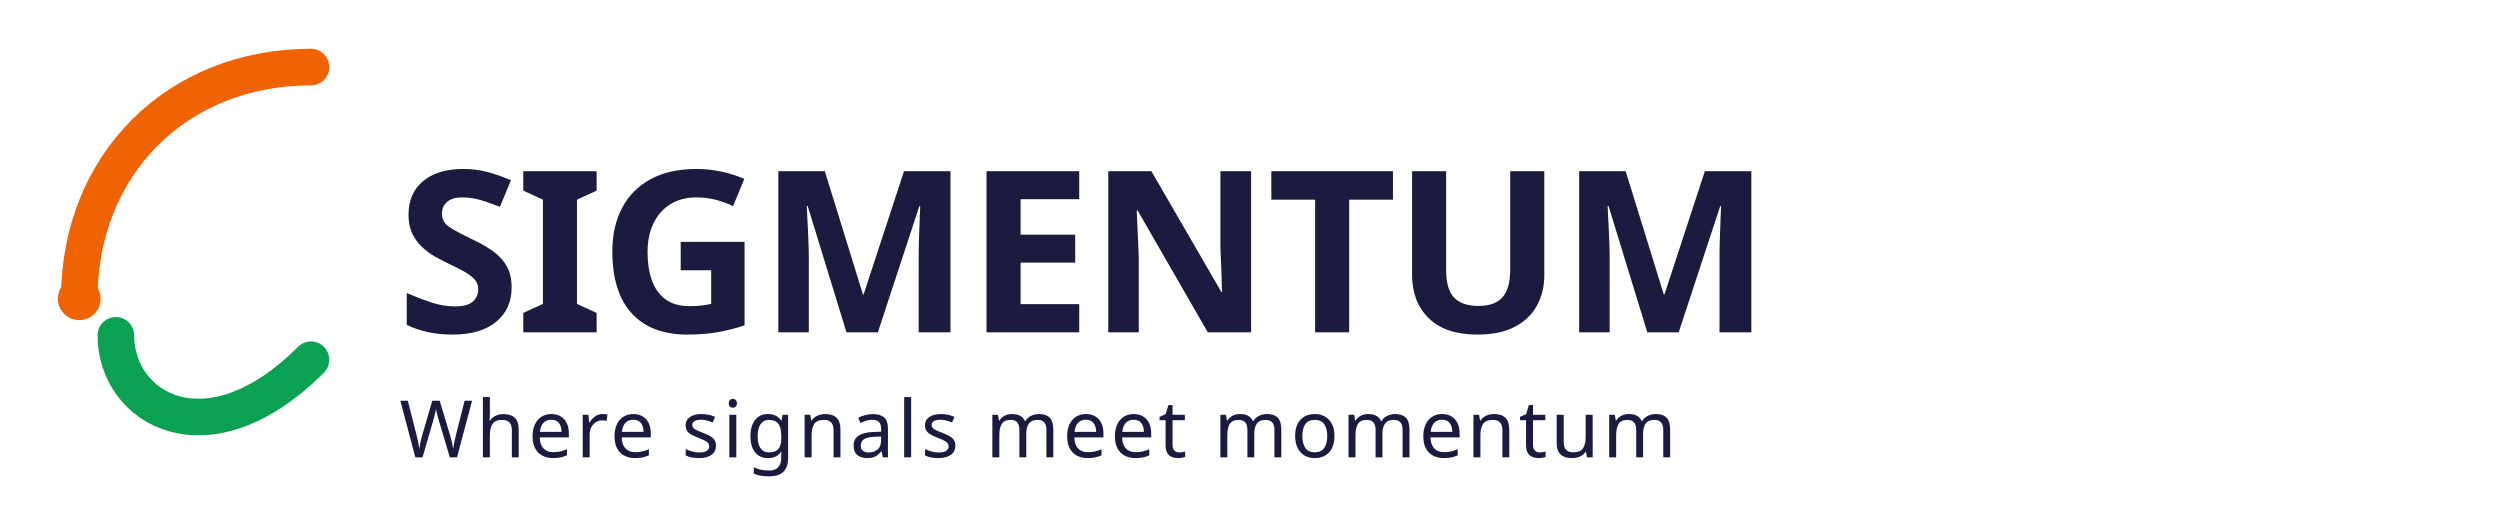
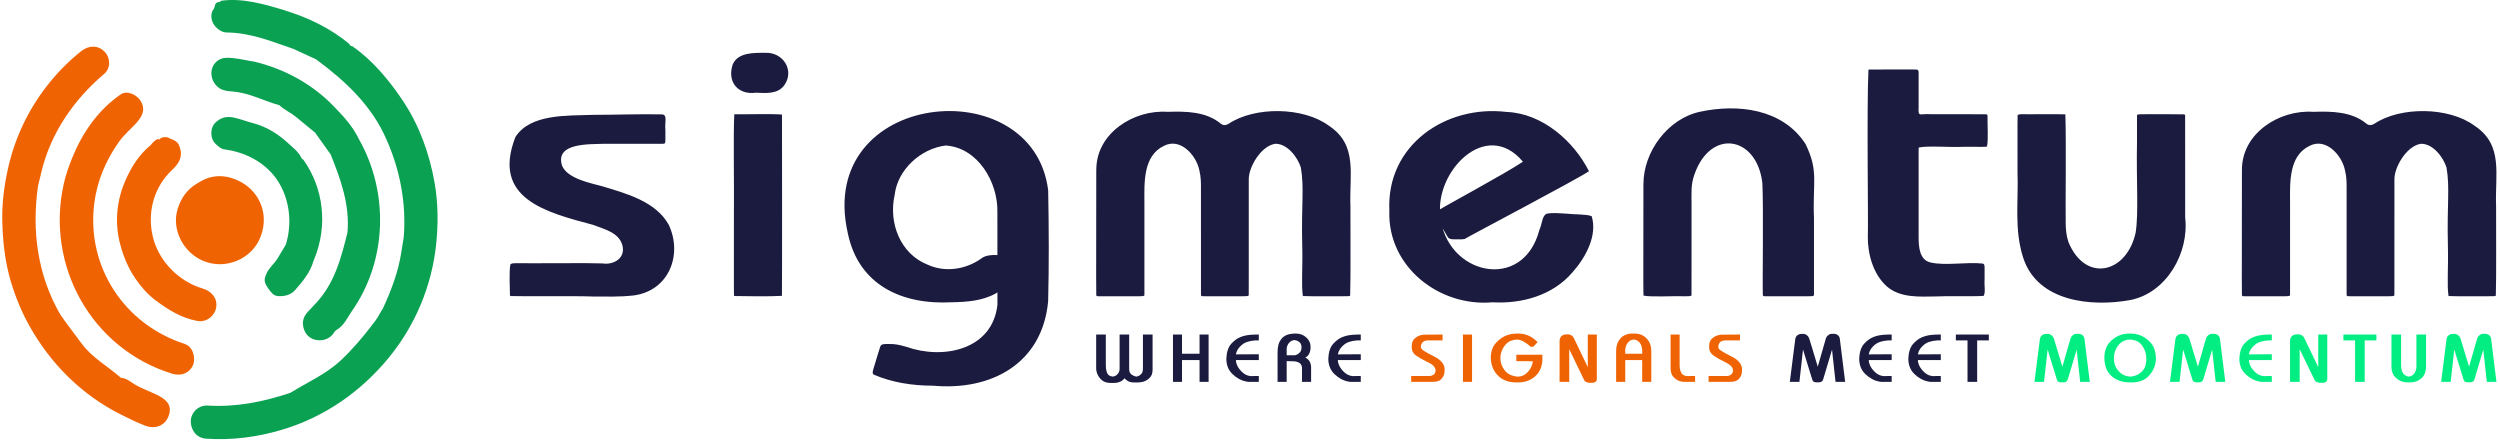
- <svg xmlns="http://www.w3.org/2000/svg" viewBox="0 0 1640 340" role="img" aria-label="Sigmentum — Where signals meet momentum">
-   <path d="M 52 196 C 52 108 116 44 204 44" stroke="#F06303" stroke-width="24" stroke-linecap="round" fill="none" />
-   <path d="M 76 220 C 76 268 136 304 204 236" stroke="#0AA152" stroke-width="24" stroke-linecap="round" fill="none" />
-   <circle cx="52" cy="196" r="14" fill="#F06303" />
-   <text x="260" y="218" font-family="'Space Grotesk',ui-sans-serif,system-ui,sans-serif" font-weight="700" font-size="148" fill="#1A1B3E" letter-spacing="-3">SIGMENTUM</text>
-   <text x="262" y="300" font-family="'Space Grotesk',ui-sans-serif,system-ui,sans-serif" font-weight="400" font-size="52" fill="#1A1B3E" letter-spacing="2">Where signals meet momentum</text>
+ <svg xmlns="http://www.w3.org/2000/svg" width="1570.19" height="276.59" aria-label="Sigmentum" viewBox="66.83 62.65 1570.19 276.59">
+   <path fill="#1A1B3E" d="M445.66 228.16c6.74.84 14.27-3.39 12.04-11.62-2.36-7.93-11.07-9.83-18.33-12.65-29.33-7.87-63.95-16.32-48.83-55.16 9.33-14.77 32.97-13.33 48.5-13.94 13.4 0 30.42-.61 43.75-.3 3.46.51 1.4 4.92 1.95 9.86-.03 3.68.08 6.8-.1 7.8-.35 1.08-1.23.75-2.33.81h-35.9c-9.14.36-31.57-.84-26.45 14.03 3.72 8.05 17.84 10.62 24.88 12.59 15.19 4.53 34.1 9.62 42.11 24.44 8.73 18.89-.18 41.21-21.93 44.16-9.24 1.09-17.62.67-25.9.7-12.7-.47-45.51 0-51.53-.29-.26-.08-.4-.25-.48-.61.01-4.56-.63-15.08.3-19.32 1.01-.72 1.85-.66 3.34-.69 14.54.13 46.34-.25 54.59.13Zm82.67-93.75c7.82.13 22.48-.37 29.65.18.04 3.66.12 110.23-.04 113.88-8.31.46-22 .24-30.04.1-.28-.91-.04-24.75-.12-50.46.22-17.59-.44-52.22.24-63.66Zm-1.17-31.56c3.27-7.3 13.34-7.05 20.25-7.02 11.25-.57 18.59 11.01 12.07 20.28-4.22 5.83-11.5 5-17.91 4.77-11.38 1.53-18.07-6.93-14.6-17.58ZM636.1 280.48c23.02 8.2 54.06 2.04 57.2-26.42.03-15.86-.05-48.32-.04-58.15.48-18.92-12.43-40.7-32.54-41.86-15.69 1.98-30.14 15.2-31.96 30.93-3.99 17.63 3.51 37.06 20.55 43.84 10.94 5.12 24.07 3.16 33.79-3.77 2.4-2.08 6.88-2.39 10.36-2.2 3.48.25 1.42 4.85 1.96 10.27-.05 4.15.11 8.22-.1 10.19-.23 1.64-1.23 2.56-2.96 3.58-8.38 4.73-18.26 5.45-27.6 5.6-31.3 1.74-58.72-10.66-65.46-43.46-20.35-89.67 116.43-103.28 125.86-26.85.45 22.18.55 48.34-.02 69.76-3.69 39.2-35.8 56.31-72.44 52.94-12.62.05-25.78-2.04-36.93-6.88-1.57-.74-.64-2.65.59-6.8 1.23-3.97 2.62-8.87 3.35-10.85.52-1.67 2.22-1.65 5.2-1.65 4.18-.08 6.86.56 10.43 1.58Zm119.3-111.63c.18-22.64 23.55-37.4 44.68-35.96 11.63-.38 24.35-.26 33.65 7.56 1.63 1.1 3.11.96 4.72-.02 16.44-11.03 47.04-10.73 63.14 1.27 18.28 12.13 12.6 30.76 13.42 50.51-.06 15.39.23 44.17-.18 56.16-.26.36-2.04.34-4.59.34-7.45 0-18.73.14-25.1-.13-1.1-7.26-.04-17.33-.4-31.36-.65-26.22 1.35-36.34-.87-49.33-2-6.46-8.47-15.05-16.04-14.94-9.19 1.32-16.87 14.98-16.68 22.43v56.92c-.01 7.78 0 13.75-.02 15.57.08.78-.87.83-3.73.84-7.74.09-15.67-.06-23.74 0-1.75-.13-2.4.3-2.53-.87-.02-5.71 0-51.46-.01-65.8 0-4.41.11-7.94-1.05-12.65-2.02-9.4-12-20.52-22.29-15.09-12.92 6.22-12.28 22.82-12.17 35.46 0 17.59.02 53.02 0 58.06.07.83-.88.88-3.74.9-7.88.08-15.96-.07-24.15 0-1.31-.12-1.98.25-2.35-.55-.17-4.24.05-61.96 0-78.84Zm267.79-4.83c-23.23-27.32-55.37 6.77-51.67 34.23 3.2 36.83 51.96 48.43 62.2 8.67 1.7-3.55 1.55-8.35 4.33-9.99 4.17-.85 7.98-.3 12.57-.1 5.22.61 12.63.28 15.89 1.57 3.7 11.83-3.39 25.57-12.1 35.36-12.4 14.42-31.6 19.78-50.18 18.76-33.56 2.97-66.16-22.54-64.78-57.66-1.92-41.15 35.53-66.47 73.61-61.9 22.57.85 42.37 18.53 51.75 37.23-6.94 4.83-73.3 39.68-78.08 42.56-1.9.41-4.58.17-7.13.2-1.9-.07-2.83-.38-3.6-1.57-1.5-2.46-5.45-9.7-7.21-12.83-.59-1.3-1.32-1.78-.67-2.55 3.05-2.25 44.35-24.4 55.21-31.77Zm75.85 14.34c-.1-20.22 15.16-41.1 35.42-45.5 23.68-5.12 51.89-2.03 66.32 20.14 8.52 17.24 4.4 24.04 5.37 46.74v45.8c-.19 2.83 1.12 3.25-3.74 3.18h-3.91c-6.3.04-15.71-.03-21.48 0-1.78-.15-2.6.38-2.99-.63-.33-7.92.5-54.96-.32-70.63-3.53-29.41-32.5-34.37-42.66-5.22-2.36 6.63-1.76 11.6-1.8 18.8-.02 17.85 0 51.87-.02 56.8.07.82-.87.87-3.73.88-7.9-.26-21.42.62-26.41-.4-.31-2.68.03-55.26-.07-69.46Zm141.67-72.02c8.77-.14 17.78 0 27.94-.05 3.34-.02 3.3-.17 3.22 4.48v19.14c-.34 6.73.66 3.9 7.81 4.48 11.1.02 31.17-.04 34.6.03.6.19.85.31.88 1.17-.18 5.36.62 13.86-.33 19.06-.85.47-7.16.1-14.97.21-8.03.43-23.1-.83-27.95.48-.1.78-.02 3.59-.04 7.72v48.9c.06 5.73.49 14.12 7.63 15.56 9.16 2.13 22.37-.42 32.53.65 1.22.28 1.27 1.16 1.27 3.01v7.14c-.3 3.51.72 7.97-.57 10.16-6.76.5-22.64-.07-30.03.36-10.33.16-22.48.98-30.84-6.34-8.68-7.81-12.06-20.56-11.9-31.54.41-6.05-.77-80.06.4-104.58Zm123.33 28.19c.58 17.18 0 61.33.2 68.3.02 3.7.44 8.14 1.72 11.82 10.57 25.8 36.55 19.84 42.22-5.87 1.97-12.64.34-32.06.85-57.13V135.3c-.06-.84.88-.89 3.74-.9 7.46-.05 20.98-.04 25.82.07.29.11.62.22.67.58.01 10.99.05 60.76.03 64.26 2.55 22.11-11.67 47.34-34.52 51.8-24.56 4.45-58.25 1.06-67.21-26.55-5.78-17.95-2.91-34.87-3.58-54.3.07-14.74-.12-26.29.06-35.22.3-1.08 5.9-.5 7.6-.64 5.74.07 16.43-.12 22.2.07Zm110.91 34.32c.2-22.64 23.56-37.4 44.69-35.96 11.63-.38 24.35-.26 33.65 7.56 1.62 1.1 3.11.96 4.72-.02 16.45-11.03 47.03-10.73 63.14 1.27 18.28 12.13 12.6 30.76 13.42 50.51-.06 15.39.23 44.17-.18 56.16-.26.36-2.04.34-4.6.34-7.44 0-18.72.14-25.09-.13-1.1-7.26-.04-17.33-.4-31.36-.66-26.22 1.35-36.34-.87-49.33-2-6.46-8.47-15.05-16.04-14.94-9.19 1.32-16.87 14.98-16.68 22.43l-.01 56.92c0 7.78.01 13.75-.01 15.57.07.78-.87.83-3.73.84-7.75.09-15.67-.06-23.74 0-1.75-.13-2.4.3-2.54-.87v-65.8c0-4.41.11-7.94-1.06-12.65-2.01-9.39-12-20.52-22.28-15.09-12.92 6.21-12.28 22.82-12.17 35.46 0 17.59.01 53.02-.01 58.06.07.83-.87.88-3.73.9-7.88.08-15.96-.07-24.15 0-1.32-.12-1.98.25-2.35-.55-.17-4.24.05-61.96 0-78.84ZM761.37 272.77v19.03q0 1.83.25 3.18.26 1.35.77 2.33.46.8 1.29 1.27.82.46 2.1.6.68-.09 1.22-.3.56-.21.98-.55.6-.47.97-.93.39-.46.64-1.02l.09-.25.14-.47.07-.25q.08-.23.1-.45l.03-.4v-21.79h6.01v21.7q0 .98.24 1.67.22.7.7 1.22.45.5 1.01.84a7 7 0 0 0 1.74.76l.28.1.31.07h.13q.04.05.09.05.2 0 .4-.07l.4-.1q.6-.18 1.17-.53.57-.37 1.12-.91.51-.56.78-1.38.28-.83.28-1.97v-21.45h6.06v22.04q0 1.7-.44 2.94-.45 1.25-1.34 2.15t-1.87 1.5a9 9 0 0 1-2.07.96l-.43.08-.42.08-.47.09-.42.09a6 6 0 0 1-1.57.12h-.21l-.17.04h-2.08q-1.18 0-2.14-.19a6 6 0 0 1-1.67-.57q-.77-.42-1.33-.89-.58-.46-.96-.98a9 9 0 0 1-1.61 1.53l-.68.4a5 5 0 0 1-.68.32l-1.4.43-.71.13-.68.08h-.34q-.18 0-.34.04h-2.37a10 10 0 0 1-3.18-.46 7 7 0 0 1-2.42-1.4q-1.06-.98-1.78-2.04a9 9 0 0 1-1.1-2.24q-.18-.39-.26-.79-.07-.4-.17-.82l-.08-.77a7 7 0 0 1-.04-.76v-21.11Zm42.17 0h5.68v12.04h11.02v-12.04h5.68v29.71h-5.68V288.8h-11.02v13.7h-5.68Zm34.4 9.79q.73-2.29 2.05-3.81 1.35-1.54 2.78-2.6 1.41-1.09 2.99-1.73 1.1-.45 2.12-.74 1-.27 1.99-.45l1.78-.23q.8-.1 1.44-.14l2.67-.09h1.7v3.69h-2.34q-2.71.21-4.76.87a10 10 0 0 0-3.5 1.88q-1.45 1.2-2.33 2.48a9 9 0 0 0-1.34 2.93l-.02.19-.06.23q-.03.11-.02.19l12.67-.08h1.7v3.64h-14.37a8 8 0 0 0 .2 1.74l.3.87.34.9q.6 1.24 1.5 2.38.93 1.15 2.1 2.16a9 9 0 0 0 2.4 1.45q1.26.5 2.65.59l3.18-.08h1.7v3.68h-6.53l-.77-.1q-.38-.07-.71-.11-2.34-.46-4.48-1.65a20 20 0 0 1-4.04-3.01 12 12 0 0 1-2.91-4.28 15 15 0 0 1-.95-5.43v-.08q.12-2.97.87-5.26m31.3 1.23q0-2.71.61-4.81a10 10 0 0 1 1.89-3.58 8 8 0 0 1 3.12-2.3q1.87-.8 4.38-.92l1.7-.04q1.81.04 3.4.63 1.6.6 2.91 1.82 1.35 1.2 2.04 2.65.67 1.46.67 3.12v.46a9 9 0 0 1-.8 3.86 5 5 0 0 1-2.54 2.54q.84.39 1.52.96t1.19 1.42a7.5 7.5 0 0 1 .97 3.64v9.24h-5.72v-8.69q0-1.06-.4-1.86a3.4 3.4 0 0 0-1.17-1.32 7 7 0 0 0-1.82-.78 9 9 0 0 0-2.25-.28l-4.02-.08v-3.69h5.04v.04q.75-.12 1.48-.48t1.4-.96q.72-.6 1.08-1.48.37-.9.37-2.03 0-1.1-.33-1.93-.3-.83-.95-1.34a5.6 5.6 0 0 0-3.11-1.34l-.15-.01a5 5 0 0 0-1.46.36q-.66.27-1.13.7a6 6 0 0 0-1.95 2.97q-.07.29-.17.59a11 11 0 0 0-.08 1.01v20.6h-5.72Zm32.74-1.23q.74-2.29 2.06-3.81 1.35-1.54 2.77-2.6 1.42-1.09 3-1.73 1.1-.45 2.1-.74 1.03-.27 2-.45l1.78-.23a22 22 0 0 1 1.44-.14l2.67-.09h1.7v3.69h-2.33q-2.72.21-4.77.87a10 10 0 0 0-3.5 1.88q-1.44 1.2-2.33 2.48a9 9 0 0 0-1.34 2.93l-.02.19a2 2 0 0 0-.08.42l12.67-.08h1.7v3.64h-14.37q0 .47.04.87.05.4.17.87.13.42.3.87l.34.9q.6 1.24 1.5 2.38.9 1.15 2.1 2.16a9 9 0 0 0 2.4 1.45q1.25.5 2.64.59l3.18-.08h1.7v3.68h-6.53l-.76-.1q-.39-.07-.72-.11-2.34-.46-4.47-1.65a20 20 0 0 1-4.05-3.01 12 12 0 0 1-2.9-4.28 15 15 0 0 1-.96-5.43v-.08q.13-2.97.87-5.26" />
+   <path fill="#F06303" d="M963.84 298.8q.97.08 1.78-.11.8-.2 1.4-.57.6-.39.97-1.02.39-.63.51-1.53 0-.75-.25-1.44a5 5 0 0 0-.77-1.31 6 6 0 0 0-1.27-1.19q-.76-.55-1.73-1.06-.18-.07-.34-.17l-.34-.17q-.18-.07-.34-.17l-.34-.17-.08-.04-.1-.08a44 44 0 0 1-6.53-3.69 6.3 6.3 0 0 1-2.92-5.43l.01-.5q0-1.57.44-2.8.45-1.23 1.38-2.04a10 10 0 0 1 1.95-1.4 8 8 0 0 1 3-.95l.22-.06q.1 0 .17-.02l.17-.02 10.34-.09h1.7v3.69h-9.67q-.9.09-1.59.34a3.7 3.7 0 0 0-2.3 2.97l-.05.16v.21q0 .43.06.77.07.34.24.68.17.3.42.55.26.25.56.42a33 33 0 0 0 3.6 2.2l1.6.83 1.53.79.4.23.37.2q.08.03.19.1l.23.1q.08.09.2.13l.18.08.28.2.31.19.64.38q.76.5 1.46 1.18t1.34 1.53.97 1.9a8 8 0 0 1 .32 2.93q-.01.34-.06.68l-.09.7a6 6 0 0 1-.89 2.48q-.51.84-1.31 1.61-.81.75-2.1 1.12-1.29.36-3.12.36h-13.43v-3.68Zm21.83-26.03h5.72v29.71h-5.72Zm18.31 9.39a12 12 0 0 1 2.37-4.09 22 22 0 0 1 3.35-2.97 15 15 0 0 1 4.34-2.14l.75-.23.7-.17q.36-.09.7-.13a20 20 0 0 1 2.67-.25l1.7-.04q1.72.03 3.34.38a15 15 0 0 1 5.9 2.62q1.38 1.02 2.75 2.38l-2.67 2.92h-1.7a1 1 0 0 1-.32-.21 5 5 0 0 1-.65-.64l-.22-.16-.17-.18q-.75-.63-1.65-1.2-.9-.58-1.9-1.13a8.4 8.4 0 0 0-3.7-1.01q-2.24.12-3.96.84a8 8 0 0 0-2.94 2.08q-1.32 1.44-2.14 3.08a12 12 0 0 0-1.12 3.4l-.11.58q-.07.27-.07.57l-.04.57v.53q0 2.13.7 4.1a13 13 0 0 0 2.1 3.74 9 9 0 0 0 3.43 2.67q2.09.94 4.83 1.15a9 9 0 0 0 2.97-.64q1.35-.56 2.42-1.56a12 12 0 0 0 3.58-5.62q.1-.32.15-.61a3 3 0 0 0 .08-.64 2 2 0 0 0 .09-.6l-10.34-.08v-4.02h16.35v3.68a16 16 0 0 1-1.48 5.87 13 13 0 0 1-3.39 4.3 15.6 15.6 0 0 1-10.13 3.52h-1.7q-3.39 0-6.18-1.04a14 14 0 0 1-4.96-3.2 14.5 14.5 0 0 1-3.3-4.9 17 17 0 0 1-1.24-6.12v-.08q0-2.97.8-5.32m42.39-5.36q0-.94.3-1.7.3-.75.85-1.31.6-.5 1.25-.79.66-.28 1.38-.31l1.7-.05q.54.05 1.05.2a4 4 0 0 1 1.86 1.25q.38.45.68 1.1l8.65 18.05v-20.47h5.68v27.72q0 .72-.21 1.23t-.64.76q-.42.3-.91.45-.48.15-1.04.15h-1.95l-.2-.04a4 4 0 0 1-.96-.2q-.45-.14-.91-.36a2 2 0 0 1-.73-.48q-.3-.32-.46-.75l-9.32-19.28v20.51h-6.07Zm35.52 5.97q0-2.2.66-4.07.66-1.86 1.97-3.43a9 9 0 0 1 3.2-2.3q1.84-.8 4.22-.8l1.7-.04q2.24.04 4.1.81a9 9 0 0 1 3.3 2.29 10 10 0 0 1 2.21 3.56q.72 2.03.72 4.62v19.07h-5.72v-13.69h-11.02v-3.98h11.02v-.22q0-.08.05-.12v-.68q0-2-.4-3.48a6.5 6.5 0 0 0-1.22-2.45q-.68-.85-1.6-1.34a6 6 0 0 0-2.04-.61q-1.02.08-1.8.4-.79.31-1.34.87a6.7 6.7 0 0 0-2.03 3.6l-.17.76a21 21 0 0 0-.09 1.32v19.62h-5.72Zm39.89-10v19.37q0 1.49.3 2.67.3 1.2.84 2.16.46.8 1.36 1.3.88.49 2.16.6l3.35-.07h1.7v3.68h-6.37a16 16 0 0 1-1.73-.08 13 13 0 0 1-1.95-.5 8 8 0 0 1-1.93-1.05q-.91-.66-1.76-1.59a6 6 0 0 1-1.23-2.27q-.42-1.33-.42-3.11v-21.11Zm28.86 26.03q.97.08 1.78-.11.8-.2 1.4-.57.6-.39.98-1.02t.5-1.53a4 4 0 0 0-1.02-2.75 6 6 0 0 0-1.27-1.19q-.76-.55-1.73-1.06-.18-.07-.34-.17l-.34-.17q-.18-.07-.34-.17l-.34-.17-.09-.04-.08-.08a45 45 0 0 1-6.53-3.69 7 7 0 0 1-2.18-2.37q-.75-1.35-.74-3.06v-.5q0-1.57.44-2.8.45-1.23 1.38-2.04a10 10 0 0 1 1.95-1.4 8 8 0 0 1 3.01-.95l.21-.06q.09 0 .17-.02t.17-.02l10.34-.09h1.7v3.69H1150q-.9.09-1.6.34-.69.25-1.2.76a3.8 3.8 0 0 0-1.1 2.2l-.05.17v.21q0 .43.07.77.05.34.23.68.16.3.42.55t.55.42a33 33 0 0 0 3.6 2.2l1.62.83 1.52.79.4.23.36.2q.1.03.2.1l.23.1q.08.09.2.13l.18.08.28.2.31.19a6 6 0 0 0 .64.38 11 11 0 0 1 2.8 2.7q.63.85.97 1.92a8 8 0 0 1 .32 2.92l-.06.68-.09.7-.12.7a7 7 0 0 1-2.08 3.39q-.81.75-2.1 1.12-1.29.36-3.12.36h-13.43v-3.68Zm0 0" />
+   <path fill="#1A1B3E" d="M1194.33 276.12q.08-.85.36-1.55t.83-1.16a4 4 0 0 1 2.33-1.02l1.7-.04h.2a4.2 4.2 0 0 1 3 2.03 7 7 0 0 1 .6 1.48l5.18 17.09 4.83-16.83q.2-.85.55-1.55.34-.7.85-1.12.51-.47 1.01-.74.51-.29 1.07-.32l.2-.09h1.87q.64.05 1.21.26t1.08.68q.51.42.83 1 .3.56.36 1.29l3.34 26.95h-6.05l-2.2-20.21-5.43 18.22q-.13.6-.39 1.04a2 2 0 0 1-.63.7 3 3 0 0 1-1.57.55h-1.87q-.42 0-.82-.1a5 5 0 0 1-.79-.28 2 2 0 0 1-.6-.62 3 3 0 0 1-.37-.87l-5.76-18.73-2.25 20.3h-6.02Zm41.09 6.44q.74-2.29 2.06-3.81 1.35-1.54 2.77-2.6 1.43-1.09 3-1.73 1.09-.45 2.1-.74 1.03-.27 2-.45l1.78-.23q.81-.1 1.44-.14l2.67-.09h1.7v3.69h-2.33q-2.7.21-4.77.87a10 10 0 0 0-3.5 1.88q-1.43 1.2-2.33 2.48a9 9 0 0 0-1.33 2.93q-.03.1-.02.19-.05.12-.07.23l-.02.19 12.67-.08h1.7v3.64h-14.37q0 .47.04.87.05.4.17.87.13.42.3.87l.34.9q.6 1.24 1.5 2.38.91 1.15 2.1 2.16a9 9 0 0 0 2.4 1.45q1.24.5 2.65.59l3.17-.08h1.7v3.68h-6.53l-.76-.1q-.39-.07-.72-.11-2.34-.46-4.47-1.65a20 20 0 0 1-4.05-3.01 12 12 0 0 1-2.9-4.28 15 15 0 0 1-.96-5.43v-.08q.13-2.97.87-5.26m30.86 0q.74-2.29 2.05-3.81 1.35-1.54 2.78-2.6 1.41-1.09 2.99-1.73 1.1-.45 2.11-.74 1.02-.27 2-.45l1.78-.23q.81-.1 1.44-.14l2.67-.09h1.7v3.69h-2.34q-2.71.21-4.76.87a10 10 0 0 0-3.5 1.88q-1.44 1.2-2.33 2.48a9 9 0 0 0-1.44 3.54l12.67-.08h1.7v3.64h-14.37q0 .47.04.87t.17.87q.12.42.3.87l.33.9q.6 1.24 1.51 2.38.9 1.15 2.1 2.16 1.14.94 2.4 1.45 1.24.5 2.64.59l3.18-.08h1.7v3.68h-6.53l-.77-.1q-.38-.07-.71-.11-2.34-.46-4.48-1.65a20 20 0 0 1-4.04-3.01 12 12 0 0 1-2.9-4.28 15 15 0 0 1-.96-5.43v-.08q.12-2.97.87-5.26m28.97-9.79h20.72v3.69h-7.33v26.02h-6.06v-26.02h-7.33Zm0 0" />
+   <path fill="#02EE82" d="M1347.97 276.12a6 6 0 0 1 .37-1.55q.27-.7.82-1.16a4 4 0 0 1 2.33-1.02l1.7-.04h.2a4.2 4.2 0 0 1 3 2.03q.35.64.61 1.48l5.17 17.09 4.83-16.83q.21-.85.55-1.55t.85-1.12q.51-.47 1.02-.74.51-.29 1.06-.32l.21-.09h1.86q.64.05 1.22.26.56.21 1.08.68.5.42.82 1 .32.56.36 1.29l3.35 26.95h-6.06l-2.2-20.21-5.43 18.22q-.12.6-.38 1.04a2 2 0 0 1-.64.7 3 3 0 0 1-1.56.55h-1.87q-.42 0-.83-.1a5 5 0 0 1-.78-.28 2 2 0 0 1-.61-.62 3 3 0 0 1-.37-.87l-5.76-18.73-2.25 20.3h-6.02Zm46.58 11.06v.68a11 11 0 0 0 3.06 7.97q1.4 1.57 3.18 2.4 1.77.81 3.9.95.33 0 .65-.05l.62-.08q.6-.1 1.2-.23.62-.16 1.25-.4 1.23-.48 2.34-1.28t2.12-2a8 8 0 0 0 1.52-3.02q.5-1.8.5-4.22 0-2.25-.65-4.32t-2.01-3.94a8 8 0 0 0-3.18-2.68 12 12 0 0 0-4.62-1.05q-2.2.12-3.98 1a8.5 8.5 0 0 0-3.06 2.52 12 12 0 0 0-2.84 7.8Zm-4.91-6.02a12.5 12.5 0 0 1 3.3-4.62 18 18 0 0 1 4.62-3.07q2.43-1.08 5.05-1.25h.12l.13-.04h.21l1.7-.04.12.04h.34a16 16 0 0 1 3.5.38q.62.12 1.25.3 2 .58 3.82 1.78 1.81 1.18 3.52 2.92 1.7 1.74 2.58 4.24.9 2.5 1.02 5.76a16 16 0 0 1-4.03 10.68 12 12 0 0 1-4.73 3.46 16 16 0 0 1-6.25 1.12h-1.7q-3.26 0-6.03-.97a16 16 0 0 1-5.07-2.93 12.4 12.4 0 0 1-3.43-4.91 19 19 0 0 1-1.14-6.79v-.08q0-3.3 1.1-5.98m43.44-5.04q.09-.85.36-1.55t.83-1.16a4 4 0 0 1 2.33-1.02l1.7-.04h.2a4.2 4.2 0 0 1 3 2.03q.35.64.6 1.48l5.18 17.09 4.83-16.83q.21-.85.55-1.55t.85-1.12q.51-.47 1.02-.74.51-.29 1.06-.32l.21-.09h1.86q.64.05 1.21.26.58.21 1.08.68.51.42.83 1 .32.56.36 1.29l3.35 26.95h-6.06l-2.2-20.21-5.43 18.22q-.13.6-.38 1.04a2 2 0 0 1-.64.7 3 3 0 0 1-1.57.55h-1.86q-.42 0-.83-.1a5 5 0 0 1-.78-.28 2 2 0 0 1-.62-.62 3 3 0 0 1-.36-.87l-5.76-18.73-2.25 20.3h-6.02Zm41.1 6.44q.74-2.29 2.05-3.81 1.35-1.54 2.78-2.6 1.41-1.09 2.99-1.73 1.1-.45 2.11-.74 1.02-.27 2-.45l1.78-.23q.8-.1 1.44-.14l2.67-.09h1.7v3.69h-2.34q-2.7.21-4.77.87a10 10 0 0 0-3.5 1.88q-1.43 1.2-2.32 2.48a9 9 0 0 0-1.34 2.93l-.02.19a1 1 0 0 0-.09.42l12.68-.08h1.7v3.64h-14.38q0 .47.05.87.03.4.17.87.12.42.3.87l.33.9q.6 1.24 1.5 2.38.92 1.15 2.1 2.16a9 9 0 0 0 2.4 1.45q1.25.5 2.65.59l3.18-.08h1.7v3.68h-6.53l-.77-.1q-.38-.07-.72-.11-2.32-.46-4.47-1.65a20 20 0 0 1-4.05-3.01 12 12 0 0 1-2.9-4.28 15 15 0 0 1-.96-5.43v-.08q.14-2.97.88-5.26m30.96-5.76q0-.94.3-1.7.28-.75.84-1.31.6-.5 1.25-.79.66-.28 1.38-.31l1.7-.05q.54.05 1.05.2a4 4 0 0 1 1.87 1.25q.38.45.68 1.1l8.65 18.05v-20.47h5.67v27.72q0 .72-.21 1.23t-.64.76q-.42.3-.9.45-.5.15-1.05.15h-1.94l-.22-.04a4 4 0 0 1-.95-.2q-.45-.14-.9-.36a2 2 0 0 1-.73-.48q-.3-.32-.47-.75l-9.32-19.28v20.51h-6.06Zm33.52-4.03h20.73v3.69h-7.34v26.02H1546v-26.02h-7.34Zm36.24 0v19.03q0 2.08.42 3.5a5.2 5.2 0 0 0 4.46 3.88 5 5 0 0 0 1.84-.56q.78-.42 1.33-1.14a7 7 0 0 0 1.53-3.81v-.09l.04-.13v-20.68h6.06v19.71q0 2.7-.76 4.66a8 8 0 0 1-2.25 3.22 10 10 0 0 1-3.24 1.87q-1.76.6-3.75.59h-1.7q-1.98 0-3.75-.66a11 11 0 0 1-3.28-2 8.5 8.5 0 0 1-2.27-3.19q-.75-1.82-.74-4.07v-20.13Zm28.48 3.35q.09-.85.37-1.55.27-.7.82-1.16a4 4 0 0 1 2.33-1.02l1.7-.04h.2a4.2 4.2 0 0 1 3 2.03q.36.64.61 1.48l5.18 17.09 4.82-16.83q.22-.85.55-1.55.35-.7.85-1.12a5 5 0 0 1 1.02-.74q.51-.29 1.06-.32l.21-.09h1.87q.63.05 1.2.26.58.21 1.09.68.5.42.82 1 .32.56.37 1.29l3.34 26.95h-6.06l-2.2-20.21-5.43 18.22q-.11.6-.38 1.04a2 2 0 0 1-.63.7 3 3 0 0 1-1.57.55h-1.87q-.42 0-.83-.1a5 5 0 0 1-.78-.28 2 2 0 0 1-.61-.62 3 3 0 0 1-.36-.87l-5.77-18.73-2.25 20.3h-6.01Zm0 0" />
+   <path fill="#F06303" d="M182.76 278.62c-37.65-12.1-61.77-48.3-56.73-88.17 1.8-14.27 7.27-27.04 15.47-38.66 6.91-9.8 20.12-15.89 13.43-26.12-2.06-3.14-8.04-6.7-12.44-3.64-14.1 9.8-23.85 23.93-30.24 39.6-2.32 5.71-4.13 11-5.35 16.38-11.61 51.15 17.18 103.67 68.05 119.35 5.61 1.73 10.97-.31 13.21-5.63 1.5-3.58.36-11.26-5.4-13.11" />
+   <path fill="#F06303" d="M193.92 243.78c-15.01-4.45-26.65-16.97-30.54-30.37-4.72-16.25-.17-33.18 11.64-44.12 4.96-4.61 7.16-9.41 3.87-16.16-.52-1.06-2.15-2.25-3.68-2.83l-1.16-.43c-2.23-1.5-5.54-1.6-7.19.41a1.5 1.5 0 0 0-1.43-.14 14 14 0 0 0-4 3.7c-7.22 5.82-12.19 13.77-15.89 22.29-5.63 12.98-6.8 26.89-3.11 40.37 2.1 7.67 4.95 14.61 9.42 21.1 3.69 5.36 7.58 9.85 12.83 13.79 7.77 5.83 16.1 11.03 26.17 12.85 5.91 1.06 11.02-3.47 11.78-8.6.85-5.69-2.84-10.12-8.7-11.86" />
+   <path fill="#F06303" d="M217.8 176.77c-7.8-4.17-16.72-4.89-24.55-.41l-2.35 1.35c-6.24 3.57-10.24 8.99-12.44 16-4.26 13.55 4.02 28.06 16.43 32.97 13.64 5.39 28.86-1.13 34.67-13.22 6.71-13.97 1.7-29.51-11.75-36.7m-66.64 127.15c-2.84-1.8-5.15-3.81-8.4-3.93-8.04-7.17-17.91-12.5-24.5-21.33l-10.94-14.68-2.73-3.94c-14.07-24.38-17.94-52.18-13.91-80.51l2.24-9.25c5.8-23.97 20.11-44.92 39.27-61.16 4.49-3.8 3.85-10.32.39-13.94-3.93-4.1-9.76-4.33-14.72-.43a128 128 0 0 0-21.73 22.08 130 130 0 0 0-24.03 50.54c-2.61 11.37-4.15 22.91-3.83 34.64.34 12.7 1.71 25.2 5.34 37.4 2.89 9.7 6.72 19.05 11.6 27.8 13.26 23.8 32.98 43.53 57.45 55.75 4.88 2.43 9.83 4.97 15.6 7.13 6.01 2.26 12.13.01 14.41-6.04 4.66-12.36-11.67-13.9-21.5-20.13" />
+   <path fill="#0AA152" d="m265 253.36-4.65 4.93c-3.2 3.4-4.06 6.93-2.6 11.22a9.8 9.8 0 0 0 8.07 6.74c4.05.59 7.74-.8 10.15-3.78.46-.57 1.18-1.98 2.07-2.49 5.01-2.9 6.87-7.77 9.86-12.03 22.01-31.37 23.35-74.24 4.53-107.57-4.12-8.7-10.49-15.36-16.63-21.62-13.32-13.59-30.58-22.92-49.14-27.36l-1.55-.26c-4.85-.8-10.18-2.2-15.67-2.2-6.83-.03-10.7 5.87-9.7 11.5.45 2.57 1.16 3.68 2.58 5.5 2.75 3.49 6.52 3.88 10.77 4.21 10.31.8 19.46 5.92 29.16 8.56 3.22 3 7.25 4.72 10.5 7.39l11.95 9.83 9.78 13.68c6.29 15.5 12.1 31.62 10.6 49.01-4 16.08-8.02 31.96-20.07 44.74" />
+   <path fill="#0AA152" d="M339.84 177.73c-3.2-18.39-9.56-36.14-19.88-51.65-8.7-13.08-19.2-25.67-32.05-34.55-.65.25-1.43-.43-1.44-1.03-11.97-10.2-26.5-16.98-41.42-21.54-12.61-3.85-26.48-7.75-39.53-5.8-.21.82-1.15.8-1.56.79-2.14.36-2.15 2.66-2.69 4.02-2.09 2.45-2.2 6.07-.6 9.25 1.2 2.37 4.64 5.8 8.48 5.83 15.42.11 28.84 5.87 41.98 10.32l14.18 6.54c18.28 13.45 35.28 29.22 44.42 50.76 8.46 19.06 12.35 39.99 10.68 60.9l-1.6 10c-1.94 12.19-6.35 23.66-11.5 34.87-1.67 2.42-3.02 5.45-4.77 7.72l-1.97 2.58c-6.07 7.93-12.53 15.56-19.84 22.37-9.35 8.7-20.96 13.67-31.58 20.28-16.74 5.56-33.65 9.1-51.81 7.98a10.1 10.1 0 0 0-10.7 9.86c.03 5.4 3.43 10.51 9.62 10.94 16.4 1.14 32.35-1.06 47.44-5.53 26.85-7.94 50-24.05 67.7-45.8a134.6 134.6 0 0 0 29.32-70.26c1.4-12.93 1.33-26.14-.88-38.85" />
+   <path fill="#0AA152" d="M202.4 153.16c1.65 1.43 2.96 3.02 5.94 3.41 14.8 2 28.27 10.15 34.98 23.15 5.9 11.43 6.66 24.8 3.05 36.51l-5.08 8.5c-2.12 3.53-5.37 5.97-7.06 9.66-1.23 2.7-1.77 4.68-.16 7.45a23 23 0 0 0 2.8 4.04c1.33 1.46 2.2 2.66 5.1 2.76 3.78.14 7.48-.72 10.2-3.8 4.73-5.33 9.6-11.23 11.5-18.19q.26-.53.54-1.31c8.56-20.8 5.98-44.34-6.82-62.34-.34-.26-1.02-.65-1.2-1.05-1.76-3.91-5.25-6.45-8.35-9.33-6-5.6-13.62-10.4-21.63-12.5-10.84-2.87-16.73-6.98-23.82-.72-3.77 3.33-3.8 10.46.02 13.76" />
</svg>
